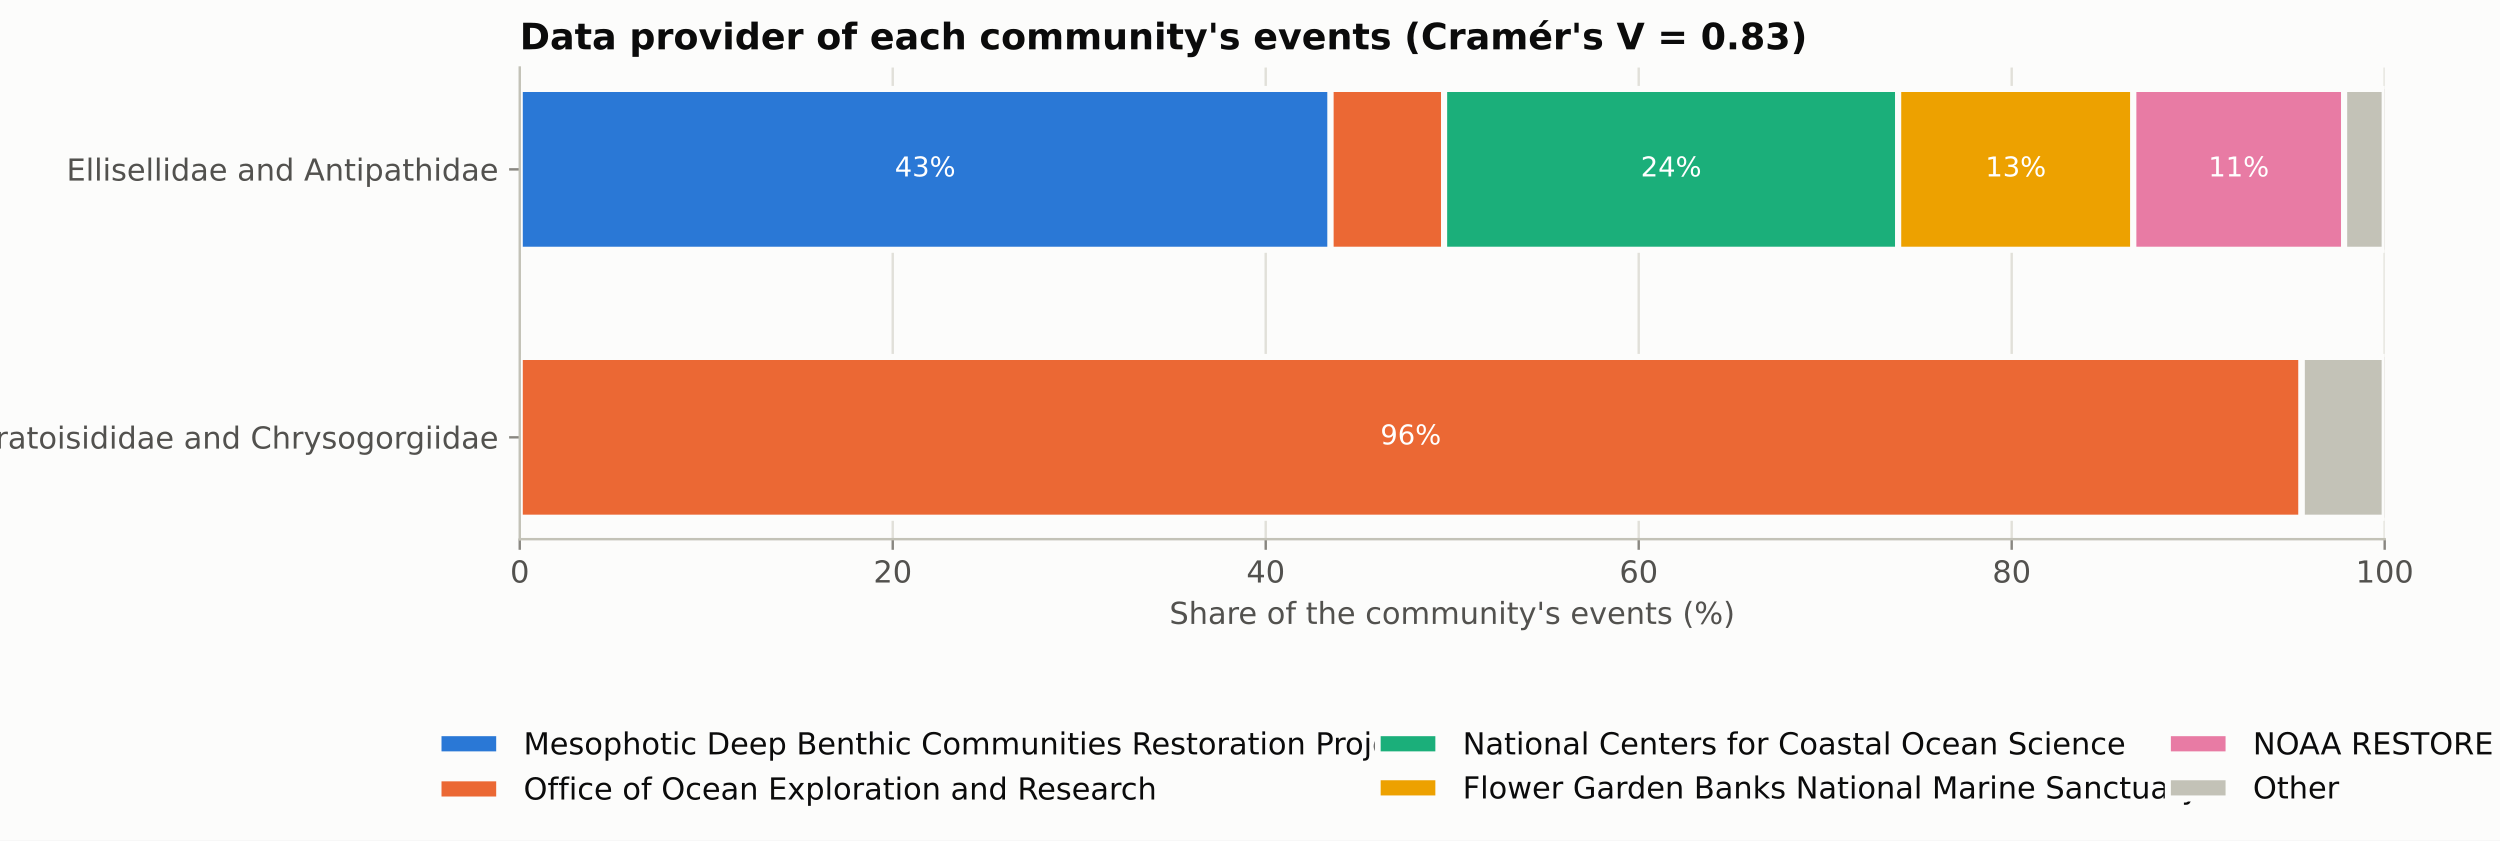
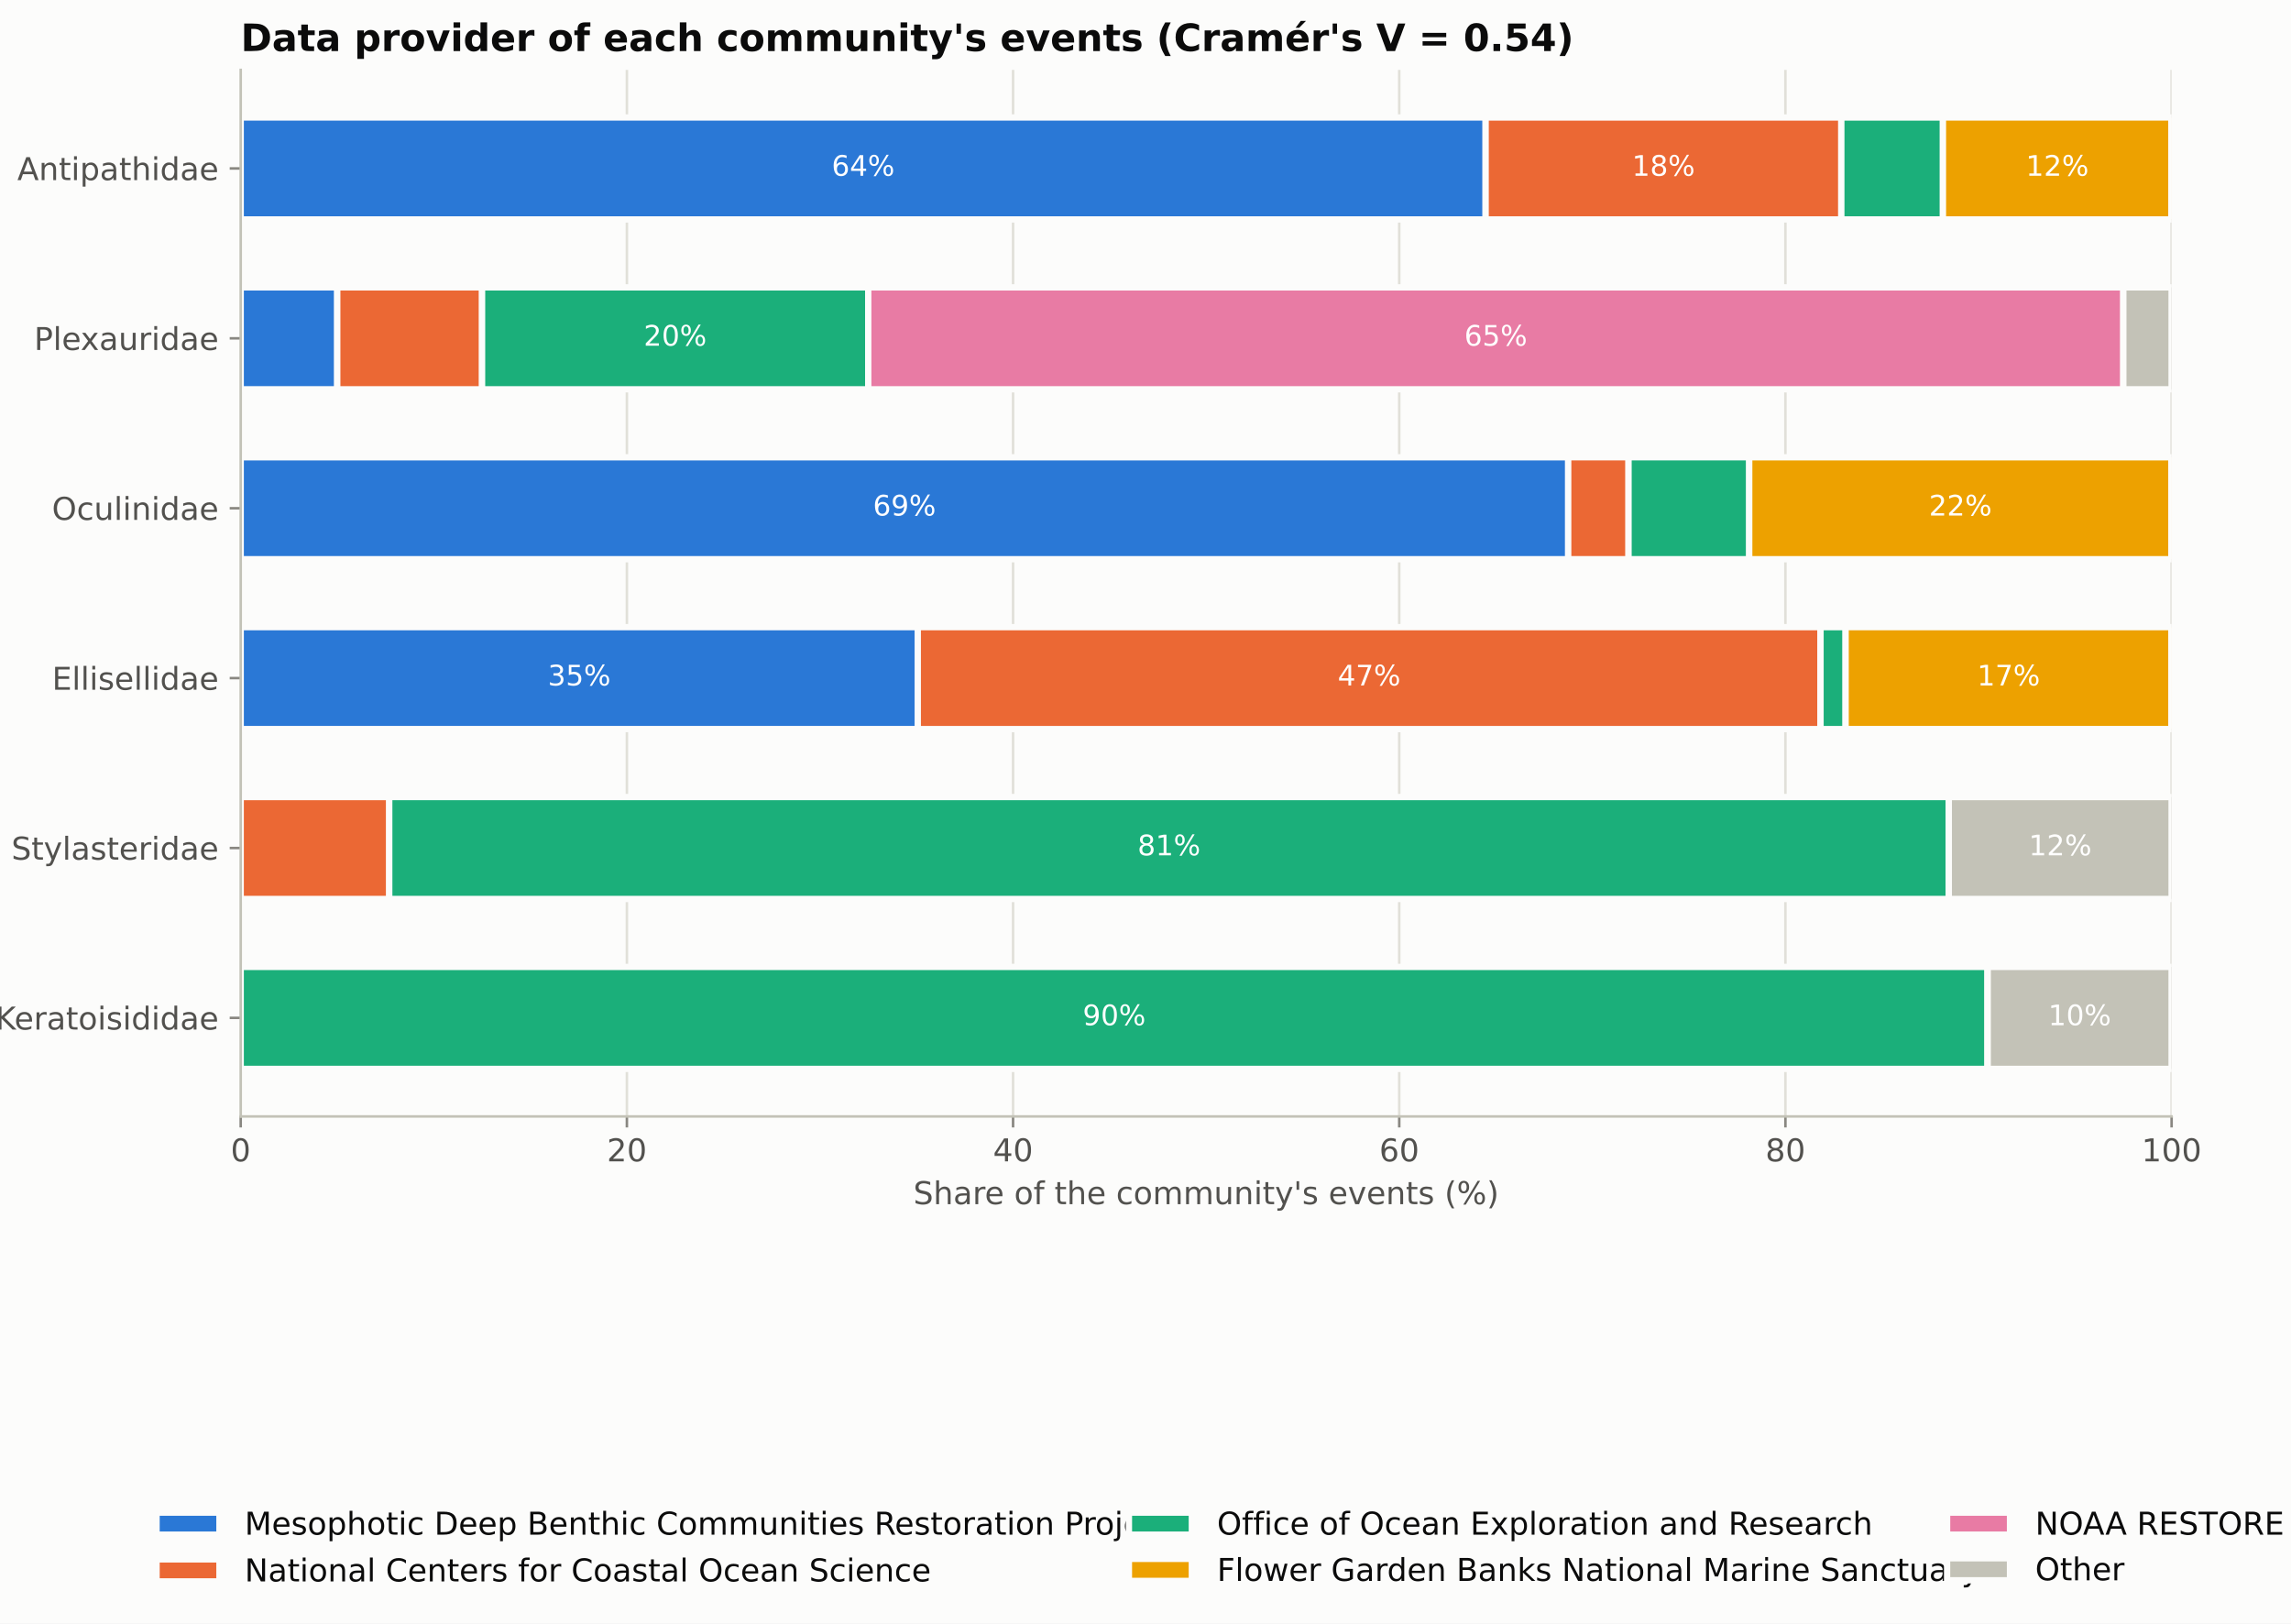
- <svg xmlns="http://www.w3.org/2000/svg" xmlns:xlink="http://www.w3.org/1999/xlink" width="822.82pt" height="276.659pt" viewBox="0 0 822.82 276.659" version="1.1">
+ <svg xmlns="http://www.w3.org/2000/svg" xmlns:xlink="http://www.w3.org/1999/xlink" width="728.271pt" height="516.054pt" viewBox="0 0 728.271 516.054" version="1.1">
  <defs>
    <style type="text/css">*{stroke-linejoin: round; stroke-linecap: butt}</style>
  </defs>
  <g id="figure_1">
    <g id="patch_1">
-       <path d="M 0 276.659  L 822.82 276.659  L 822.82 -0  L 0 -0  z " style="fill: #fcfcfb" />
+       <path d="M 0 516.054 L 728.271 516.054 L 728.271 0 L 0 0 z " style="fill: #fcfcfb" />
    </g>
    <g id="axes_1">
      <g id="patch_2">
-         <path d="M 171.066 177.456  L 784.866 177.456  L 784.866 22.224  L 171.066 22.224  z " style="fill: #fcfcfb" />
+         <path d="M 76.517 354.864 L 690.317 354.864 L 690.317 22.224 L 76.517 22.224 z " style="fill: #fcfcfb" />
      </g>
      <g id="matplotlib.axis_1">
        <g id="xtick_1">
          <g id="line2d_1">
-             <path d="M 171.066 177.456  L 171.066 22.224  " clip-path="url(#pec70f4a69a)" style="fill: none; stroke: #e1e0d9; stroke-width: 0.8; stroke-linecap: square" />
+             <path d="M 76.517 354.864 L 76.517 22.224 " clip-path="url(#p24d446d804)" style="fill: none; stroke: #e1e0d9; stroke-width: 0.8; stroke-linecap: square" />
          </g>
          <g id="line2d_2">
            <defs>
-               <path id="me0fd25ed1f" d="M 0 0  L 0 3.5  " style="stroke: #898781; stroke-width: 0.8" />
+               <path id="m4630b7385e" d="M 0 0 L 0 3.5 " style="stroke: #898781; stroke-width: 0.8" />
            </defs>
            <g>
-               <use xlink:href="#me0fd25ed1f" x="171.066" y="177.456" style="fill: #898781; stroke: #898781; stroke-width: 0.8" />
+               <use xlink:href="#m4630b7385e" x="76.517" y="354.864" style="fill: #898781; stroke: #898781; stroke-width: 0.8" />
            </g>
          </g>
          <g id="text_1">
-             <text style="font-size: 10px; font-family: 'Segoe UI', 'DejaVu Sans', 'Bitstream Vera Sans', 'Computer Modern Sans Serif', 'Lucida Grande', 'Verdana', 'Geneva', 'Lucid', 'Arial', 'Helvetica', 'Avant Garde', sans-serif; text-anchor: middle; fill: #52514e" x="171.066" y="191.737" transform="rotate(-0 171.0656 191.7366)">0</text>
+             <text style="font-size: 10px; font-family: 'Segoe UI', 'DejaVu Sans', 'Bitstream Vera Sans', 'Computer Modern Sans Serif', 'Lucida Grande', 'Verdana', 'Geneva', 'Lucid', 'Arial', 'Helvetica', 'Avant Garde', sans-serif; text-anchor: middle; fill: #52514e" x="76.517" y="369.145" transform="rotate(-0 76.51719 369.1446)">0</text>
          </g>
        </g>
        <g id="xtick_2">
          <g id="line2d_3">
-             <path d="M 293.826 177.456  L 293.826 22.224  " clip-path="url(#pec70f4a69a)" style="fill: none; stroke: #e1e0d9; stroke-width: 0.8; stroke-linecap: square" />
+             <path d="M 199.277 354.864 L 199.277 22.224 " clip-path="url(#p24d446d804)" style="fill: none; stroke: #e1e0d9; stroke-width: 0.8; stroke-linecap: square" />
          </g>
          <g id="line2d_4">
            <g>
-               <use xlink:href="#me0fd25ed1f" x="293.826" y="177.456" style="fill: #898781; stroke: #898781; stroke-width: 0.8" />
+               <use xlink:href="#m4630b7385e" x="199.277" y="354.864" style="fill: #898781; stroke: #898781; stroke-width: 0.8" />
            </g>
          </g>
          <g id="text_2">
-             <text style="font-size: 10px; font-family: 'Segoe UI', 'DejaVu Sans', 'Bitstream Vera Sans', 'Computer Modern Sans Serif', 'Lucida Grande', 'Verdana', 'Geneva', 'Lucid', 'Arial', 'Helvetica', 'Avant Garde', sans-serif; text-anchor: middle; fill: #52514e" x="293.826" y="191.737" transform="rotate(-0 293.8256 191.7366)">20</text>
+             <text style="font-size: 10px; font-family: 'Segoe UI', 'DejaVu Sans', 'Bitstream Vera Sans', 'Computer Modern Sans Serif', 'Lucida Grande', 'Verdana', 'Geneva', 'Lucid', 'Arial', 'Helvetica', 'Avant Garde', sans-serif; text-anchor: middle; fill: #52514e" x="199.277" y="369.145" transform="rotate(-0 199.2772 369.1446)">20</text>
          </g>
        </g>
        <g id="xtick_3">
          <g id="line2d_5">
-             <path d="M 416.586 177.456  L 416.586 22.224  " clip-path="url(#pec70f4a69a)" style="fill: none; stroke: #e1e0d9; stroke-width: 0.8; stroke-linecap: square" />
+             <path d="M 322.037 354.864 L 322.037 22.224 " clip-path="url(#p24d446d804)" style="fill: none; stroke: #e1e0d9; stroke-width: 0.8; stroke-linecap: square" />
          </g>
          <g id="line2d_6">
            <g>
-               <use xlink:href="#me0fd25ed1f" x="416.586" y="177.456" style="fill: #898781; stroke: #898781; stroke-width: 0.8" />
+               <use xlink:href="#m4630b7385e" x="322.037" y="354.864" style="fill: #898781; stroke: #898781; stroke-width: 0.8" />
            </g>
          </g>
          <g id="text_3">
-             <text style="font-size: 10px; font-family: 'Segoe UI', 'DejaVu Sans', 'Bitstream Vera Sans', 'Computer Modern Sans Serif', 'Lucida Grande', 'Verdana', 'Geneva', 'Lucid', 'Arial', 'Helvetica', 'Avant Garde', sans-serif; text-anchor: middle; fill: #52514e" x="416.586" y="191.737" transform="rotate(-0 416.5856 191.7366)">40</text>
+             <text style="font-size: 10px; font-family: 'Segoe UI', 'DejaVu Sans', 'Bitstream Vera Sans', 'Computer Modern Sans Serif', 'Lucida Grande', 'Verdana', 'Geneva', 'Lucid', 'Arial', 'Helvetica', 'Avant Garde', sans-serif; text-anchor: middle; fill: #52514e" x="322.037" y="369.145" transform="rotate(-0 322.0372 369.1446)">40</text>
          </g>
        </g>
        <g id="xtick_4">
          <g id="line2d_7">
-             <path d="M 539.346 177.456  L 539.346 22.224  " clip-path="url(#pec70f4a69a)" style="fill: none; stroke: #e1e0d9; stroke-width: 0.8; stroke-linecap: square" />
+             <path d="M 444.797 354.864 L 444.797 22.224 " clip-path="url(#p24d446d804)" style="fill: none; stroke: #e1e0d9; stroke-width: 0.8; stroke-linecap: square" />
          </g>
          <g id="line2d_8">
            <g>
-               <use xlink:href="#me0fd25ed1f" x="539.346" y="177.456" style="fill: #898781; stroke: #898781; stroke-width: 0.8" />
+               <use xlink:href="#m4630b7385e" x="444.797" y="354.864" style="fill: #898781; stroke: #898781; stroke-width: 0.8" />
            </g>
          </g>
          <g id="text_4">
-             <text style="font-size: 10px; font-family: 'Segoe UI', 'DejaVu Sans', 'Bitstream Vera Sans', 'Computer Modern Sans Serif', 'Lucida Grande', 'Verdana', 'Geneva', 'Lucid', 'Arial', 'Helvetica', 'Avant Garde', sans-serif; text-anchor: middle; fill: #52514e" x="539.346" y="191.737" transform="rotate(-0 539.3456 191.7366)">60</text>
+             <text style="font-size: 10px; font-family: 'Segoe UI', 'DejaVu Sans', 'Bitstream Vera Sans', 'Computer Modern Sans Serif', 'Lucida Grande', 'Verdana', 'Geneva', 'Lucid', 'Arial', 'Helvetica', 'Avant Garde', sans-serif; text-anchor: middle; fill: #52514e" x="444.797" y="369.145" transform="rotate(-0 444.7972 369.1446)">60</text>
          </g>
        </g>
        <g id="xtick_5">
          <g id="line2d_9">
-             <path d="M 662.106 177.456  L 662.106 22.224  " clip-path="url(#pec70f4a69a)" style="fill: none; stroke: #e1e0d9; stroke-width: 0.8; stroke-linecap: square" />
+             <path d="M 567.557 354.864 L 567.557 22.224 " clip-path="url(#p24d446d804)" style="fill: none; stroke: #e1e0d9; stroke-width: 0.8; stroke-linecap: square" />
          </g>
          <g id="line2d_10">
            <g>
-               <use xlink:href="#me0fd25ed1f" x="662.106" y="177.456" style="fill: #898781; stroke: #898781; stroke-width: 0.8" />
+               <use xlink:href="#m4630b7385e" x="567.557" y="354.864" style="fill: #898781; stroke: #898781; stroke-width: 0.8" />
            </g>
          </g>
          <g id="text_5">
-             <text style="font-size: 10px; font-family: 'Segoe UI', 'DejaVu Sans', 'Bitstream Vera Sans', 'Computer Modern Sans Serif', 'Lucida Grande', 'Verdana', 'Geneva', 'Lucid', 'Arial', 'Helvetica', 'Avant Garde', sans-serif; text-anchor: middle; fill: #52514e" x="662.106" y="191.737" transform="rotate(-0 662.1056 191.7366)">80</text>
+             <text style="font-size: 10px; font-family: 'Segoe UI', 'DejaVu Sans', 'Bitstream Vera Sans', 'Computer Modern Sans Serif', 'Lucida Grande', 'Verdana', 'Geneva', 'Lucid', 'Arial', 'Helvetica', 'Avant Garde', sans-serif; text-anchor: middle; fill: #52514e" x="567.557" y="369.145" transform="rotate(-0 567.5572 369.1446)">80</text>
          </g>
        </g>
        <g id="xtick_6">
          <g id="line2d_11">
-             <path d="M 784.866 177.456  L 784.866 22.224  " clip-path="url(#pec70f4a69a)" style="fill: none; stroke: #e1e0d9; stroke-width: 0.8; stroke-linecap: square" />
+             <path d="M 690.317 354.864 L 690.317 22.224 " clip-path="url(#p24d446d804)" style="fill: none; stroke: #e1e0d9; stroke-width: 0.8; stroke-linecap: square" />
          </g>
          <g id="line2d_12">
            <g>
-               <use xlink:href="#me0fd25ed1f" x="784.866" y="177.456" style="fill: #898781; stroke: #898781; stroke-width: 0.8" />
+               <use xlink:href="#m4630b7385e" x="690.317" y="354.864" style="fill: #898781; stroke: #898781; stroke-width: 0.8" />
            </g>
          </g>
          <g id="text_6">
-             <text style="font-size: 10px; font-family: 'Segoe UI', 'DejaVu Sans', 'Bitstream Vera Sans', 'Computer Modern Sans Serif', 'Lucida Grande', 'Verdana', 'Geneva', 'Lucid', 'Arial', 'Helvetica', 'Avant Garde', sans-serif; text-anchor: middle; fill: #52514e" x="784.866" y="191.737" transform="rotate(-0 784.8656 191.7366)">100</text>
+             <text style="font-size: 10px; font-family: 'Segoe UI', 'DejaVu Sans', 'Bitstream Vera Sans', 'Computer Modern Sans Serif', 'Lucida Grande', 'Verdana', 'Geneva', 'Lucid', 'Arial', 'Helvetica', 'Avant Garde', sans-serif; text-anchor: middle; fill: #52514e" x="690.317" y="369.145" transform="rotate(-0 690.3172 369.1446)">100</text>
          </g>
        </g>
        <g id="text_7">
-           <text style="font-size: 10px; font-family: 'Segoe UI', 'DejaVu Sans', 'Bitstream Vera Sans', 'Computer Modern Sans Serif', 'Lucida Grande', 'Verdana', 'Geneva', 'Lucid', 'Arial', 'Helvetica', 'Avant Garde', sans-serif; text-anchor: middle; fill: #52514e" x="477.966" y="205.351" transform="rotate(-0 477.9656 205.3505)">Share of the community's events (%)</text>
+           <text style="font-size: 10px; font-family: 'Segoe UI', 'DejaVu Sans', 'Bitstream Vera Sans', 'Computer Modern Sans Serif', 'Lucida Grande', 'Verdana', 'Geneva', 'Lucid', 'Arial', 'Helvetica', 'Avant Garde', sans-serif; text-anchor: middle; fill: #52514e" x="383.417" y="382.759" transform="rotate(-0 383.4172 382.7585)">Share of the community's events (%)</text>
        </g>
      </g>
      <g id="matplotlib.axis_2">
        <g id="ytick_1">
          <g id="line2d_13">
            <defs>
-               <path id="m30a7a371e9" d="M 0 0  L -3.5 0  " style="stroke: #898781; stroke-width: 0.8" />
+               <path id="md1dd8ef637" d="M 0 0 L -3.5 0 " style="stroke: #898781; stroke-width: 0.8" />
            </defs>
            <g>
-               <use xlink:href="#m30a7a371e9" x="171.066" y="55.74" style="fill: #898781; stroke: #898781; stroke-width: 0.8" />
+               <use xlink:href="#md1dd8ef637" x="76.517" y="53.544" style="fill: #898781; stroke: #898781; stroke-width: 0.8" />
            </g>
          </g>
          <g id="text_8">
-             <text style="font-size: 10px; font-family: 'Segoe UI', 'DejaVu Sans', 'Bitstream Vera Sans', 'Computer Modern Sans Serif', 'Lucida Grande', 'Verdana', 'Geneva', 'Lucid', 'Arial', 'Helvetica', 'Avant Garde', sans-serif; text-anchor: end; fill: #52514e" x="164.066" y="59.442" transform="rotate(-0 164.0656 59.44194)">Ellisellidae and Antipathidae</text>
+             <text style="font-size: 10px; font-family: 'Segoe UI', 'DejaVu Sans', 'Bitstream Vera Sans', 'Computer Modern Sans Serif', 'Lucida Grande', 'Verdana', 'Geneva', 'Lucid', 'Arial', 'Helvetica', 'Avant Garde', sans-serif; text-anchor: end; fill: #52514e" x="69.517" y="57.246" transform="rotate(-0 69.51719 57.24594)">Antipathidae</text>
          </g>
        </g>
        <g id="ytick_2">
          <g id="line2d_14">
            <g>
-               <use xlink:href="#m30a7a371e9" x="171.066" y="143.94" style="fill: #898781; stroke: #898781; stroke-width: 0.8" />
+               <use xlink:href="#md1dd8ef637" x="76.517" y="107.544" style="fill: #898781; stroke: #898781; stroke-width: 0.8" />
            </g>
          </g>
          <g id="text_9">
-             <text style="font-size: 10px; font-family: 'Segoe UI', 'DejaVu Sans', 'Bitstream Vera Sans', 'Computer Modern Sans Serif', 'Lucida Grande', 'Verdana', 'Geneva', 'Lucid', 'Arial', 'Helvetica', 'Avant Garde', sans-serif; text-anchor: end; fill: #52514e" x="164.066" y="147.642" transform="rotate(-0 164.0656 147.6419)">Keratoisididae and Chrysogorgiidae</text>
+             <text style="font-size: 10px; font-family: 'Segoe UI', 'DejaVu Sans', 'Bitstream Vera Sans', 'Computer Modern Sans Serif', 'Lucida Grande', 'Verdana', 'Geneva', 'Lucid', 'Arial', 'Helvetica', 'Avant Garde', sans-serif; text-anchor: end; fill: #52514e" x="69.517" y="111.246" transform="rotate(-0 69.51719 111.2459)">Plexauridae</text>
+           </g>
+         </g>
+         <g id="ytick_3">
+           <g id="line2d_15">
+             <g>
+               <use xlink:href="#md1dd8ef637" x="76.517" y="161.544" style="fill: #898781; stroke: #898781; stroke-width: 0.8" />
+             </g>
+           </g>
+           <g id="text_10">
+             <text style="font-size: 10px; font-family: 'Segoe UI', 'DejaVu Sans', 'Bitstream Vera Sans', 'Computer Modern Sans Serif', 'Lucida Grande', 'Verdana', 'Geneva', 'Lucid', 'Arial', 'Helvetica', 'Avant Garde', sans-serif; text-anchor: end; fill: #52514e" x="69.517" y="165.246" transform="rotate(-0 69.51719 165.2459)">Oculinidae</text>
+           </g>
+         </g>
+         <g id="ytick_4">
+           <g id="line2d_16">
+             <g>
+               <use xlink:href="#md1dd8ef637" x="76.517" y="215.544" style="fill: #898781; stroke: #898781; stroke-width: 0.8" />
+             </g>
+           </g>
+           <g id="text_11">
+             <text style="font-size: 10px; font-family: 'Segoe UI', 'DejaVu Sans', 'Bitstream Vera Sans', 'Computer Modern Sans Serif', 'Lucida Grande', 'Verdana', 'Geneva', 'Lucid', 'Arial', 'Helvetica', 'Avant Garde', sans-serif; text-anchor: end; fill: #52514e" x="69.517" y="219.246" transform="rotate(-0 69.51719 219.2459)">Ellisellidae</text>
+           </g>
+         </g>
+         <g id="ytick_5">
+           <g id="line2d_17">
+             <g>
+               <use xlink:href="#md1dd8ef637" x="76.517" y="269.544" style="fill: #898781; stroke: #898781; stroke-width: 0.8" />
+             </g>
+           </g>
+           <g id="text_12">
+             <text style="font-size: 10px; font-family: 'Segoe UI', 'DejaVu Sans', 'Bitstream Vera Sans', 'Computer Modern Sans Serif', 'Lucida Grande', 'Verdana', 'Geneva', 'Lucid', 'Arial', 'Helvetica', 'Avant Garde', sans-serif; text-anchor: end; fill: #52514e" x="69.517" y="273.246" transform="rotate(-0 69.51719 273.2459)">Stylasteridae</text>
+           </g>
+         </g>
+         <g id="ytick_6">
+           <g id="line2d_18">
+             <g>
+               <use xlink:href="#md1dd8ef637" x="76.517" y="323.544" style="fill: #898781; stroke: #898781; stroke-width: 0.8" />
+             </g>
+           </g>
+           <g id="text_13">
+             <text style="font-size: 10px; font-family: 'Segoe UI', 'DejaVu Sans', 'Bitstream Vera Sans', 'Computer Modern Sans Serif', 'Lucida Grande', 'Verdana', 'Geneva', 'Lucid', 'Arial', 'Helvetica', 'Avant Garde', sans-serif; text-anchor: end; fill: #52514e" x="69.517" y="327.246" transform="rotate(-0 69.51719 327.2459)">Keratoisididae</text>
          </g>
        </g>
      </g>
      <g id="patch_3">
-         <path d="M 171.066 29.28  L 437.935 29.28  L 437.935 82.2  L 171.066 82.2  z " clip-path="url(#pec70f4a69a)" style="fill: #2a78d6; stroke: #fcfcfb; stroke-width: 2; stroke-linejoin: miter" />
+         <path d="M 76.517 37.344 L 472.257 37.344 L 472.257 69.744 L 76.517 69.744 z " clip-path="url(#p24d446d804)" style="fill: #2a78d6; stroke: #fcfcfb; stroke-width: 2; stroke-linejoin: miter" />
      </g>
      <g id="patch_4">
-         <path d="M 171.066 117.48  L 171.066 117.48  L 171.066 170.4  L 171.066 170.4  z " clip-path="url(#pec70f4a69a)" style="fill: #2a78d6; stroke: #fcfcfb; stroke-width: 2; stroke-linejoin: miter" />
+         <path d="M 76.517 91.344 L 107.207 91.344 L 107.207 123.744 L 76.517 123.744 z " clip-path="url(#p24d446d804)" style="fill: #2a78d6; stroke: #fcfcfb; stroke-width: 2; stroke-linejoin: miter" />
      </g>
      <g id="patch_5">
-         <path d="M 437.935 29.28  L 475.297 29.28  L 475.297 82.2  L 437.935 82.2  z " clip-path="url(#pec70f4a69a)" style="fill: #eb6834; stroke: #fcfcfb; stroke-width: 2; stroke-linejoin: miter" />
+         <path d="M 76.517 145.344 L 498.505 145.344 L 498.505 177.744 L 76.517 177.744 z " clip-path="url(#p24d446d804)" style="fill: #2a78d6; stroke: #fcfcfb; stroke-width: 2; stroke-linejoin: miter" />
      </g>
      <g id="patch_6">
-         <path d="M 171.066 117.48  L 757.586 117.48  L 757.586 170.4  L 171.066 170.4  z " clip-path="url(#pec70f4a69a)" style="fill: #eb6834; stroke: #fcfcfb; stroke-width: 2; stroke-linejoin: miter" />
+         <path d="M 76.517 199.344 L 291.746 199.344 L 291.746 231.744 L 76.517 231.744 z " clip-path="url(#p24d446d804)" style="fill: #2a78d6; stroke: #fcfcfb; stroke-width: 2; stroke-linejoin: miter" />
      </g>
      <g id="patch_7">
-         <path d="M 475.297 29.28  L 624.744 29.28  L 624.744 82.2  L 475.297 82.2  z " clip-path="url(#pec70f4a69a)" style="fill: #1baf7a; stroke: #fcfcfb; stroke-width: 2; stroke-linejoin: miter" />
+         <path d="M 76.517 253.344 L 76.517 253.344 L 76.517 285.744 L 76.517 285.744 z " clip-path="url(#p24d446d804)" style="fill: #2a78d6; stroke: #fcfcfb; stroke-width: 2; stroke-linejoin: miter" />
      </g>
      <g id="patch_8">
-         <path d="M 757.586 117.48  L 757.586 117.48  L 757.586 170.4  L 757.586 170.4  z " clip-path="url(#pec70f4a69a)" style="fill: #1baf7a; stroke: #fcfcfb; stroke-width: 2; stroke-linejoin: miter" />
+         <path d="M 76.517 307.344 L 76.517 307.344 L 76.517 339.744 L 76.517 339.744 z " clip-path="url(#p24d446d804)" style="fill: #2a78d6; stroke: #fcfcfb; stroke-width: 2; stroke-linejoin: miter" />
      </g>
      <g id="patch_9">
-         <path d="M 624.744 29.28  L 702.136 29.28  L 702.136 82.2  L 624.744 82.2  z " clip-path="url(#pec70f4a69a)" style="fill: #eda100; stroke: #fcfcfb; stroke-width: 2; stroke-linejoin: miter" />
+         <path d="M 472.257 37.344 L 585.325 37.344 L 585.325 69.744 L 472.257 69.744 z " clip-path="url(#p24d446d804)" style="fill: #eb6834; stroke: #fcfcfb; stroke-width: 2; stroke-linejoin: miter" />
      </g>
      <g id="patch_10">
-         <path d="M 757.586 117.48  L 757.586 117.48  L 757.586 170.4  L 757.586 170.4  z " clip-path="url(#pec70f4a69a)" style="fill: #eda100; stroke: #fcfcfb; stroke-width: 2; stroke-linejoin: miter" />
+         <path d="M 107.207 91.344 L 153.242 91.344 L 153.242 123.744 L 107.207 123.744 z " clip-path="url(#p24d446d804)" style="fill: #eb6834; stroke: #fcfcfb; stroke-width: 2; stroke-linejoin: miter" />
      </g>
      <g id="patch_11">
-         <path d="M 702.136 29.28  L 771.522 29.28  L 771.522 82.2  L 702.136 82.2  z " clip-path="url(#pec70f4a69a)" style="fill: #e87ba4; stroke: #fcfcfb; stroke-width: 2; stroke-linejoin: miter" />
+         <path d="M 498.505 145.344 L 517.686 145.344 L 517.686 177.744 L 498.505 177.744 z " clip-path="url(#p24d446d804)" style="fill: #eb6834; stroke: #fcfcfb; stroke-width: 2; stroke-linejoin: miter" />
      </g>
      <g id="patch_12">
-         <path d="M 757.586 117.48  L 757.586 117.48  L 757.586 170.4  L 757.586 170.4  z " clip-path="url(#pec70f4a69a)" style="fill: #e87ba4; stroke: #fcfcfb; stroke-width: 2; stroke-linejoin: miter" />
+         <path d="M 291.746 199.344 L 578.717 199.344 L 578.717 231.744 L 291.746 231.744 z " clip-path="url(#p24d446d804)" style="fill: #eb6834; stroke: #fcfcfb; stroke-width: 2; stroke-linejoin: miter" />
      </g>
      <g id="patch_13">
-         <path d="M 771.522 29.28  L 784.866 29.28  L 784.866 82.2  L 771.522 82.2  z " clip-path="url(#pec70f4a69a)" style="fill: #c3c2b7; stroke: #fcfcfb; stroke-width: 2; stroke-linejoin: miter" />
+         <path d="M 76.517 253.344 L 123.733 253.344 L 123.733 285.744 L 76.517 285.744 z " clip-path="url(#p24d446d804)" style="fill: #eb6834; stroke: #fcfcfb; stroke-width: 2; stroke-linejoin: miter" />
      </g>
      <g id="patch_14">
-         <path d="M 757.586 117.48  L 784.866 117.48  L 784.866 170.4  L 757.586 170.4  z " clip-path="url(#pec70f4a69a)" style="fill: #c3c2b7; stroke: #fcfcfb; stroke-width: 2; stroke-linejoin: miter" />
+         <path d="M 76.517 307.344 L 76.517 307.344 L 76.517 339.744 L 76.517 339.744 z " clip-path="url(#p24d446d804)" style="fill: #eb6834; stroke: #fcfcfb; stroke-width: 2; stroke-linejoin: miter" />
      </g>
      <g id="patch_15">
-         <path d="M 171.066 177.456  L 171.066 22.224  " style="fill: none; stroke: #c3c2b7; stroke-width: 0.8; stroke-linejoin: miter; stroke-linecap: square" />
+         <path d="M 585.325 37.344 L 617.63 37.344 L 617.63 69.744 L 585.325 69.744 z " clip-path="url(#p24d446d804)" style="fill: #1baf7a; stroke: #fcfcfb; stroke-width: 2; stroke-linejoin: miter" />
      </g>
      <g id="patch_16">
-         <path d="M 171.066 177.456  L 784.866 177.456  " style="fill: none; stroke: #c3c2b7; stroke-width: 0.8; stroke-linejoin: miter; stroke-linecap: square" />
-       </g>
-       <g id="text_10">
-         <text style="font-size: 9px; font-family: 'Segoe UI', 'DejaVu Sans', 'Bitstream Vera Sans', 'Computer Modern Sans Serif', 'Lucida Grande', 'Verdana', 'Geneva', 'Lucid', 'Arial', 'Helvetica', 'Avant Garde', sans-serif; text-anchor: middle; fill: #ffffff" x="304.5" y="58.069" transform="rotate(-0 304.5004 58.06948)">43%</text>
-       </g>
-       <g id="text_11">
-         <text style="font-size: 9px; font-family: 'Segoe UI', 'DejaVu Sans', 'Bitstream Vera Sans', 'Computer Modern Sans Serif', 'Lucida Grande', 'Verdana', 'Geneva', 'Lucid', 'Arial', 'Helvetica', 'Avant Garde', sans-serif; text-anchor: middle; fill: #ffffff" x="464.326" y="146.269" transform="rotate(-0 464.3256 146.2695)">96%</text>
-       </g>
-       <g id="text_12">
-         <text style="font-size: 9px; font-family: 'Segoe UI', 'DejaVu Sans', 'Bitstream Vera Sans', 'Computer Modern Sans Serif', 'Lucida Grande', 'Verdana', 'Geneva', 'Lucid', 'Arial', 'Helvetica', 'Avant Garde', sans-serif; text-anchor: middle; fill: #ffffff" x="550.02" y="58.069" transform="rotate(-0 550.0204 58.06948)">24%</text>
-       </g>
-       <g id="text_13">
-         <text style="font-size: 9px; font-family: 'Segoe UI', 'DejaVu Sans', 'Bitstream Vera Sans', 'Computer Modern Sans Serif', 'Lucida Grande', 'Verdana', 'Geneva', 'Lucid', 'Arial', 'Helvetica', 'Avant Garde', sans-serif; text-anchor: middle; fill: #ffffff" x="663.44" y="58.069" transform="rotate(-0 663.44 58.06948)">13%</text>
+         <path d="M 153.242 91.344 L 276.002 91.344 L 276.002 123.744 L 153.242 123.744 z " clip-path="url(#p24d446d804)" style="fill: #1baf7a; stroke: #fcfcfb; stroke-width: 2; stroke-linejoin: miter" />
+       </g>
+       <g id="patch_17">
+         <path d="M 517.686 145.344 L 556.048 145.344 L 556.048 177.744 L 517.686 177.744 z " clip-path="url(#p24d446d804)" style="fill: #1baf7a; stroke: #fcfcfb; stroke-width: 2; stroke-linejoin: miter" />
+       </g>
+       <g id="patch_18">
+         <path d="M 578.717 199.344 L 586.689 199.344 L 586.689 231.744 L 578.717 231.744 z " clip-path="url(#p24d446d804)" style="fill: #1baf7a; stroke: #fcfcfb; stroke-width: 2; stroke-linejoin: miter" />
+       </g>
+       <g id="patch_19">
+         <path d="M 123.733 253.344 L 619.494 253.344 L 619.494 285.744 L 123.733 285.744 z " clip-path="url(#p24d446d804)" style="fill: #1baf7a; stroke: #fcfcfb; stroke-width: 2; stroke-linejoin: miter" />
+       </g>
+       <g id="patch_20">
+         <path d="M 76.517 307.344 L 631.86 307.344 L 631.86 339.744 L 76.517 339.744 z " clip-path="url(#p24d446d804)" style="fill: #1baf7a; stroke: #fcfcfb; stroke-width: 2; stroke-linejoin: miter" />
+       </g>
+       <g id="patch_21">
+         <path d="M 617.63 37.344 L 690.317 37.344 L 690.317 69.744 L 617.63 69.744 z " clip-path="url(#p24d446d804)" style="fill: #eda100; stroke: #fcfcfb; stroke-width: 2; stroke-linejoin: miter" />
+       </g>
+       <g id="patch_22">
+         <path d="M 276.002 91.344 L 276.002 91.344 L 276.002 123.744 L 276.002 123.744 z " clip-path="url(#p24d446d804)" style="fill: #eda100; stroke: #fcfcfb; stroke-width: 2; stroke-linejoin: miter" />
+       </g>
+       <g id="patch_23">
+         <path d="M 556.048 145.344 L 690.317 145.344 L 690.317 177.744 L 556.048 177.744 z " clip-path="url(#p24d446d804)" style="fill: #eda100; stroke: #fcfcfb; stroke-width: 2; stroke-linejoin: miter" />
+       </g>
+       <g id="patch_24">
+         <path d="M 586.689 199.344 L 690.317 199.344 L 690.317 231.744 L 586.689 231.744 z " clip-path="url(#p24d446d804)" style="fill: #eda100; stroke: #fcfcfb; stroke-width: 2; stroke-linejoin: miter" />
+       </g>
+       <g id="patch_25">
+         <path d="M 619.494 253.344 L 619.494 253.344 L 619.494 285.744 L 619.494 285.744 z " clip-path="url(#p24d446d804)" style="fill: #eda100; stroke: #fcfcfb; stroke-width: 2; stroke-linejoin: miter" />
+       </g>
+       <g id="patch_26">
+         <path d="M 631.86 307.344 L 631.86 307.344 L 631.86 339.744 L 631.86 339.744 z " clip-path="url(#p24d446d804)" style="fill: #eda100; stroke: #fcfcfb; stroke-width: 2; stroke-linejoin: miter" />
+       </g>
+       <g id="patch_27">
+         <path d="M 690.317 37.344 L 690.317 37.344 L 690.317 69.744 L 690.317 69.744 z " clip-path="url(#p24d446d804)" style="fill: #e87ba4; stroke: #fcfcfb; stroke-width: 2; stroke-linejoin: miter" />
+       </g>
+       <g id="patch_28">
+         <path d="M 276.002 91.344 L 674.972 91.344 L 674.972 123.744 L 276.002 123.744 z " clip-path="url(#p24d446d804)" style="fill: #e87ba4; stroke: #fcfcfb; stroke-width: 2; stroke-linejoin: miter" />
+       </g>
+       <g id="patch_29">
+         <path d="M 690.317 145.344 L 690.317 145.344 L 690.317 177.744 L 690.317 177.744 z " clip-path="url(#p24d446d804)" style="fill: #e87ba4; stroke: #fcfcfb; stroke-width: 2; stroke-linejoin: miter" />
+       </g>
+       <g id="patch_30">
+         <path d="M 690.317 199.344 L 690.317 199.344 L 690.317 231.744 L 690.317 231.744 z " clip-path="url(#p24d446d804)" style="fill: #e87ba4; stroke: #fcfcfb; stroke-width: 2; stroke-linejoin: miter" />
+       </g>
+       <g id="patch_31">
+         <path d="M 619.494 253.344 L 619.494 253.344 L 619.494 285.744 L 619.494 285.744 z " clip-path="url(#p24d446d804)" style="fill: #e87ba4; stroke: #fcfcfb; stroke-width: 2; stroke-linejoin: miter" />
+       </g>
+       <g id="patch_32">
+         <path d="M 631.86 307.344 L 631.86 307.344 L 631.86 339.744 L 631.86 339.744 z " clip-path="url(#p24d446d804)" style="fill: #e87ba4; stroke: #fcfcfb; stroke-width: 2; stroke-linejoin: miter" />
+       </g>
+       <g id="patch_33">
+         <path d="M 690.317 37.344 L 690.317 37.344 L 690.317 69.744 L 690.317 69.744 z " clip-path="url(#p24d446d804)" style="fill: #c3c2b7; stroke: #fcfcfb; stroke-width: 2; stroke-linejoin: miter" />
+       </g>
+       <g id="patch_34">
+         <path d="M 674.972 91.344 L 690.317 91.344 L 690.317 123.744 L 674.972 123.744 z " clip-path="url(#p24d446d804)" style="fill: #c3c2b7; stroke: #fcfcfb; stroke-width: 2; stroke-linejoin: miter" />
+       </g>
+       <g id="patch_35">
+         <path d="M 690.317 145.344 L 690.317 145.344 L 690.317 177.744 L 690.317 177.744 z " clip-path="url(#p24d446d804)" style="fill: #c3c2b7; stroke: #fcfcfb; stroke-width: 2; stroke-linejoin: miter" />
+       </g>
+       <g id="patch_36">
+         <path d="M 690.317 199.344 L 690.317 199.344 L 690.317 231.744 L 690.317 231.744 z " clip-path="url(#p24d446d804)" style="fill: #c3c2b7; stroke: #fcfcfb; stroke-width: 2; stroke-linejoin: miter" />
+       </g>
+       <g id="patch_37">
+         <path d="M 619.494 253.344 L 690.317 253.344 L 690.317 285.744 L 619.494 285.744 z " clip-path="url(#p24d446d804)" style="fill: #c3c2b7; stroke: #fcfcfb; stroke-width: 2; stroke-linejoin: miter" />
+       </g>
+       <g id="patch_38">
+         <path d="M 631.86 307.344 L 690.317 307.344 L 690.317 339.744 L 631.86 339.744 z " clip-path="url(#p24d446d804)" style="fill: #c3c2b7; stroke: #fcfcfb; stroke-width: 2; stroke-linejoin: miter" />
+       </g>
+       <g id="patch_39">
+         <path d="M 76.517 354.864 L 76.517 22.224 " style="fill: none; stroke: #c3c2b7; stroke-width: 0.8; stroke-linejoin: miter; stroke-linecap: square" />
+       </g>
+       <g id="patch_40">
+         <path d="M 76.517 354.864 L 690.317 354.864 " style="fill: none; stroke: #c3c2b7; stroke-width: 0.8; stroke-linejoin: miter; stroke-linecap: square" />
      </g>
      <g id="text_14">
-         <text style="font-size: 9px; font-family: 'Segoe UI', 'DejaVu Sans', 'Bitstream Vera Sans', 'Computer Modern Sans Serif', 'Lucida Grande', 'Verdana', 'Geneva', 'Lucid', 'Arial', 'Helvetica', 'Avant Garde', sans-serif; text-anchor: middle; fill: #ffffff" x="736.829" y="58.069" transform="rotate(-0 736.8291 58.06948)">11%</text>
+         <text style="font-size: 9px; font-family: 'Segoe UI', 'DejaVu Sans', 'Bitstream Vera Sans', 'Computer Modern Sans Serif', 'Lucida Grande', 'Verdana', 'Geneva', 'Lucid', 'Arial', 'Helvetica', 'Avant Garde', sans-serif; text-anchor: middle; fill: #ffffff" x="274.387" y="55.873" transform="rotate(-0 274.3869 55.87348)">64%</text>
      </g>
      <g id="text_15">
-         <text style="font-weight: 700; font-size: 12px; font-family: 'Segoe UI', 'DejaVu Sans', 'Bitstream Vera Sans', 'Computer Modern Sans Serif', 'Lucida Grande', 'Verdana', 'Geneva', 'Lucid', 'Arial', 'Helvetica', 'Avant Garde', sans-serif; text-anchor: start; fill: #0b0b0b" x="171.066" y="16.224" transform="rotate(-0 171.0656 16.22437)">Data provider of each community's events (Cramér's V = 0.83)</text>
+         <text style="font-size: 9px; font-family: 'Segoe UI', 'DejaVu Sans', 'Bitstream Vera Sans', 'Computer Modern Sans Serif', 'Lucida Grande', 'Verdana', 'Geneva', 'Lucid', 'Arial', 'Helvetica', 'Avant Garde', sans-serif; text-anchor: middle; fill: #ffffff" x="287.511" y="163.873" transform="rotate(-0 287.5109 163.8735)">69%</text>
+       </g>
+       <g id="text_16">
+         <text style="font-size: 9px; font-family: 'Segoe UI', 'DejaVu Sans', 'Bitstream Vera Sans', 'Computer Modern Sans Serif', 'Lucida Grande', 'Verdana', 'Geneva', 'Lucid', 'Arial', 'Helvetica', 'Avant Garde', sans-serif; text-anchor: middle; fill: #ffffff" x="184.131" y="217.873" transform="rotate(-0 184.1315 217.8735)">35%</text>
+       </g>
+       <g id="text_17">
+         <text style="font-size: 9px; font-family: 'Segoe UI', 'DejaVu Sans', 'Bitstream Vera Sans', 'Computer Modern Sans Serif', 'Lucida Grande', 'Verdana', 'Geneva', 'Lucid', 'Arial', 'Helvetica', 'Avant Garde', sans-serif; text-anchor: middle; fill: #ffffff" x="528.791" y="55.873" transform="rotate(-0 528.7909 55.87348)">18%</text>
+       </g>
+       <g id="text_18">
+         <text style="font-size: 9px; font-family: 'Segoe UI', 'DejaVu Sans', 'Bitstream Vera Sans', 'Computer Modern Sans Serif', 'Lucida Grande', 'Verdana', 'Geneva', 'Lucid', 'Arial', 'Helvetica', 'Avant Garde', sans-serif; text-anchor: middle; fill: #ffffff" x="435.231" y="217.873" transform="rotate(-0 435.2315 217.8735)">47%</text>
+       </g>
+       <g id="text_19">
+         <text style="font-size: 9px; font-family: 'Segoe UI', 'DejaVu Sans', 'Bitstream Vera Sans', 'Computer Modern Sans Serif', 'Lucida Grande', 'Verdana', 'Geneva', 'Lucid', 'Arial', 'Helvetica', 'Avant Garde', sans-serif; text-anchor: middle; fill: #ffffff" x="214.622" y="109.873" transform="rotate(-0 214.6222 109.8735)">20%</text>
+       </g>
+       <g id="text_20">
+         <text style="font-size: 9px; font-family: 'Segoe UI', 'DejaVu Sans', 'Bitstream Vera Sans', 'Computer Modern Sans Serif', 'Lucida Grande', 'Verdana', 'Geneva', 'Lucid', 'Arial', 'Helvetica', 'Avant Garde', sans-serif; text-anchor: middle; fill: #ffffff" x="371.613" y="271.873" transform="rotate(-0 371.6133 271.8735)">81%</text>
+       </g>
+       <g id="text_21">
+         <text style="font-size: 9px; font-family: 'Segoe UI', 'DejaVu Sans', 'Bitstream Vera Sans', 'Computer Modern Sans Serif', 'Lucida Grande', 'Verdana', 'Geneva', 'Lucid', 'Arial', 'Helvetica', 'Avant Garde', sans-serif; text-anchor: middle; fill: #ffffff" x="354.189" y="325.873" transform="rotate(-0 354.1886 325.8735)">90%</text>
+       </g>
+       <g id="text_22">
+         <text style="font-size: 9px; font-family: 'Segoe UI', 'DejaVu Sans', 'Bitstream Vera Sans', 'Computer Modern Sans Serif', 'Lucida Grande', 'Verdana', 'Geneva', 'Lucid', 'Arial', 'Helvetica', 'Avant Garde', sans-serif; text-anchor: middle; fill: #ffffff" x="653.974" y="55.873" transform="rotate(-0 653.9738 55.87348)">12%</text>
+       </g>
+       <g id="text_23">
+         <text style="font-size: 9px; font-family: 'Segoe UI', 'DejaVu Sans', 'Bitstream Vera Sans', 'Computer Modern Sans Serif', 'Lucida Grande', 'Verdana', 'Geneva', 'Lucid', 'Arial', 'Helvetica', 'Avant Garde', sans-serif; text-anchor: middle; fill: #ffffff" x="623.183" y="163.873" transform="rotate(-0 623.1828 163.8735)">22%</text>
+       </g>
+       <g id="text_24">
+         <text style="font-size: 9px; font-family: 'Segoe UI', 'DejaVu Sans', 'Bitstream Vera Sans', 'Computer Modern Sans Serif', 'Lucida Grande', 'Verdana', 'Geneva', 'Lucid', 'Arial', 'Helvetica', 'Avant Garde', sans-serif; text-anchor: middle; fill: #ffffff" x="638.503" y="217.873" transform="rotate(-0 638.5029 217.8735)">17%</text>
+       </g>
+       <g id="text_25">
+         <text style="font-size: 9px; font-family: 'Segoe UI', 'DejaVu Sans', 'Bitstream Vera Sans', 'Computer Modern Sans Serif', 'Lucida Grande', 'Verdana', 'Geneva', 'Lucid', 'Arial', 'Helvetica', 'Avant Garde', sans-serif; text-anchor: middle; fill: #ffffff" x="475.487" y="109.873" transform="rotate(-0 475.4872 109.8735)">65%</text>
+       </g>
+       <g id="text_26">
+         <text style="font-size: 9px; font-family: 'Segoe UI', 'DejaVu Sans', 'Bitstream Vera Sans', 'Computer Modern Sans Serif', 'Lucida Grande', 'Verdana', 'Geneva', 'Lucid', 'Arial', 'Helvetica', 'Avant Garde', sans-serif; text-anchor: middle; fill: #ffffff" x="654.906" y="271.873" transform="rotate(-0 654.9056 271.8735)">12%</text>
+       </g>
+       <g id="text_27">
+         <text style="font-size: 9px; font-family: 'Segoe UI', 'DejaVu Sans', 'Bitstream Vera Sans', 'Computer Modern Sans Serif', 'Lucida Grande', 'Verdana', 'Geneva', 'Lucid', 'Arial', 'Helvetica', 'Avant Garde', sans-serif; text-anchor: middle; fill: #ffffff" x="661.089" y="325.873" transform="rotate(-0 661.0886 325.8735)">10%</text>
+       </g>
+       <g id="text_28">
+         <text style="font-weight: 700; font-size: 12px; font-family: 'Segoe UI', 'DejaVu Sans', 'Bitstream Vera Sans', 'Computer Modern Sans Serif', 'Lucida Grande', 'Verdana', 'Geneva', 'Lucid', 'Arial', 'Helvetica', 'Avant Garde', sans-serif; text-anchor: start; fill: #0b0b0b" x="76.517" y="16.224" transform="rotate(-0 76.51719 16.22437)">Data provider of each community's events (Cramér's V = 0.54)</text>
      </g>
      <g id="legend_1">
-         <g id="patch_17">
-           <path d="M 144.312 248.297  L 164.312 248.297  L 164.312 241.297  L 144.312 241.297  z " style="fill: #2a78d6; stroke: #fcfcfb; stroke-width: 2; stroke-linejoin: miter" />
-         </g>
-         <g id="text_16">
-           <text style="font-size: 10px; font-family: 'Segoe UI', 'DejaVu Sans', 'Bitstream Vera Sans', 'Computer Modern Sans Serif', 'Lucida Grande', 'Verdana', 'Geneva', 'Lucid', 'Arial', 'Helvetica', 'Avant Garde', sans-serif; text-anchor: start; fill: #0b0b0b" x="172.312" y="248.297" transform="rotate(-0 172.3117 248.297)">Mesophotic Deep Benthic Communities Restoration Project</text>
-         </g>
-         <g id="patch_18">
-           <path d="M 144.312 263.159  L 164.312 263.159  L 164.312 256.159  L 144.312 256.159  z " style="fill: #eb6834; stroke: #fcfcfb; stroke-width: 2; stroke-linejoin: miter" />
-         </g>
-         <g id="text_17">
-           <text style="font-size: 10px; font-family: 'Segoe UI', 'DejaVu Sans', 'Bitstream Vera Sans', 'Computer Modern Sans Serif', 'Lucida Grande', 'Verdana', 'Geneva', 'Lucid', 'Arial', 'Helvetica', 'Avant Garde', sans-serif; text-anchor: start; fill: #0b0b0b" x="172.312" y="263.159" transform="rotate(-0 172.3117 263.1594)">Office of Ocean Exploration and Research</text>
-         </g>
-         <g id="patch_19">
-           <path d="M 453.415 248.297  L 473.415 248.297  L 473.415 241.297  L 453.415 241.297  z " style="fill: #1baf7a; stroke: #fcfcfb; stroke-width: 2; stroke-linejoin: miter" />
-         </g>
-         <g id="text_18">
-           <text style="font-size: 10px; font-family: 'Segoe UI', 'DejaVu Sans', 'Bitstream Vera Sans', 'Computer Modern Sans Serif', 'Lucida Grande', 'Verdana', 'Geneva', 'Lucid', 'Arial', 'Helvetica', 'Avant Garde', sans-serif; text-anchor: start; fill: #0b0b0b" x="481.415" y="248.297" transform="rotate(-0 481.4148 248.297)">National Centers for Coastal Ocean Science</text>
-         </g>
-         <g id="patch_20">
-           <path d="M 453.415 262.805  L 473.415 262.805  L 473.415 255.805  L 453.415 255.805  z " style="fill: #eda100; stroke: #fcfcfb; stroke-width: 2; stroke-linejoin: miter" />
-         </g>
-         <g id="text_19">
-           <text style="font-size: 10px; font-family: 'Segoe UI', 'DejaVu Sans', 'Bitstream Vera Sans', 'Computer Modern Sans Serif', 'Lucida Grande', 'Verdana', 'Geneva', 'Lucid', 'Arial', 'Helvetica', 'Avant Garde', sans-serif; text-anchor: start; fill: #0b0b0b" x="481.415" y="262.805" transform="rotate(-0 481.4148 262.8046)">Flower Garden Banks National Marine Sanctuary</text>
-         </g>
-         <g id="patch_21">
-           <path d="M 713.496 248.297  L 733.496 248.297  L 733.496 241.297  L 713.496 241.297  z " style="fill: #e87ba4; stroke: #fcfcfb; stroke-width: 2; stroke-linejoin: miter" />
-         </g>
-         <g id="text_20">
-           <text style="font-size: 10px; font-family: 'Segoe UI', 'DejaVu Sans', 'Bitstream Vera Sans', 'Computer Modern Sans Serif', 'Lucida Grande', 'Verdana', 'Geneva', 'Lucid', 'Arial', 'Helvetica', 'Avant Garde', sans-serif; text-anchor: start; fill: #0b0b0b" x="741.496" y="248.297" transform="rotate(-0 741.4961 248.297)">NOAA RESTORE</text>
-         </g>
-         <g id="patch_22">
-           <path d="M 713.496 262.805  L 733.496 262.805  L 733.496 255.805  L 713.496 255.805  z " style="fill: #c3c2b7; stroke: #fcfcfb; stroke-width: 2; stroke-linejoin: miter" />
-         </g>
-         <g id="text_21">
-           <text style="font-size: 10px; font-family: 'Segoe UI', 'DejaVu Sans', 'Bitstream Vera Sans', 'Computer Modern Sans Serif', 'Lucida Grande', 'Verdana', 'Geneva', 'Lucid', 'Arial', 'Helvetica', 'Avant Garde', sans-serif; text-anchor: start; fill: #0b0b0b" x="741.496" y="262.805" transform="rotate(-0 741.4961 262.8046)">Other</text>
+         <g id="patch_41">
+           <path d="M 49.763 487.798 L 69.763 487.798 L 69.763 480.798 L 49.763 480.798 z " style="fill: #2a78d6; stroke: #fcfcfb; stroke-width: 2; stroke-linejoin: miter" />
+         </g>
+         <g id="text_29">
+           <text style="font-size: 10px; font-family: 'Segoe UI', 'DejaVu Sans', 'Bitstream Vera Sans', 'Computer Modern Sans Serif', 'Lucida Grande', 'Verdana', 'Geneva', 'Lucid', 'Arial', 'Helvetica', 'Avant Garde', sans-serif; text-anchor: start; fill: #0b0b0b" x="77.763" y="487.798" transform="rotate(-0 77.76328 487.7978)">Mesophotic Deep Benthic Communities Restoration Project</text>
+         </g>
+         <g id="patch_42">
+           <path d="M 49.763 502.66 L 69.763 502.66 L 69.763 495.66 L 49.763 495.66 z " style="fill: #eb6834; stroke: #fcfcfb; stroke-width: 2; stroke-linejoin: miter" />
+         </g>
+         <g id="text_30">
+           <text style="font-size: 10px; font-family: 'Segoe UI', 'DejaVu Sans', 'Bitstream Vera Sans', 'Computer Modern Sans Serif', 'Lucida Grande', 'Verdana', 'Geneva', 'Lucid', 'Arial', 'Helvetica', 'Avant Garde', sans-serif; text-anchor: start; fill: #0b0b0b" x="77.763" y="502.66" transform="rotate(-0 77.76328 502.6603)">National Centers for Coastal Ocean Science</text>
+         </g>
+         <g id="patch_43">
+           <path d="M 358.866 487.798 L 378.866 487.798 L 378.866 480.798 L 358.866 480.798 z " style="fill: #1baf7a; stroke: #fcfcfb; stroke-width: 2; stroke-linejoin: miter" />
+         </g>
+         <g id="text_31">
+           <text style="font-size: 10px; font-family: 'Segoe UI', 'DejaVu Sans', 'Bitstream Vera Sans', 'Computer Modern Sans Serif', 'Lucida Grande', 'Verdana', 'Geneva', 'Lucid', 'Arial', 'Helvetica', 'Avant Garde', sans-serif; text-anchor: start; fill: #0b0b0b" x="386.866" y="487.798" transform="rotate(-0 386.8664 487.7978)">Office of Ocean Exploration and Research</text>
+         </g>
+         <g id="patch_44">
+           <path d="M 358.866 502.501 L 378.866 502.501 L 378.866 495.501 L 358.866 495.501 z " style="fill: #eda100; stroke: #fcfcfb; stroke-width: 2; stroke-linejoin: miter" />
+         </g>
+         <g id="text_32">
+           <text style="font-size: 10px; font-family: 'Segoe UI', 'DejaVu Sans', 'Bitstream Vera Sans', 'Computer Modern Sans Serif', 'Lucida Grande', 'Verdana', 'Geneva', 'Lucid', 'Arial', 'Helvetica', 'Avant Garde', sans-serif; text-anchor: start; fill: #0b0b0b" x="386.866" y="502.501" transform="rotate(-0 386.8664 502.5009)">Flower Garden Banks National Marine Sanctuary</text>
+         </g>
+         <g id="patch_45">
+           <path d="M 618.948 487.798 L 638.948 487.798 L 638.948 480.798 L 618.948 480.798 z " style="fill: #e87ba4; stroke: #fcfcfb; stroke-width: 2; stroke-linejoin: miter" />
+         </g>
+         <g id="text_33">
+           <text style="font-size: 10px; font-family: 'Segoe UI', 'DejaVu Sans', 'Bitstream Vera Sans', 'Computer Modern Sans Serif', 'Lucida Grande', 'Verdana', 'Geneva', 'Lucid', 'Arial', 'Helvetica', 'Avant Garde', sans-serif; text-anchor: start; fill: #0b0b0b" x="646.948" y="487.798" transform="rotate(-0 646.9477 487.7978)">NOAA RESTORE</text>
+         </g>
+         <g id="patch_46">
+           <path d="M 618.948 502.305 L 638.948 502.305 L 638.948 495.305 L 618.948 495.305 z " style="fill: #c3c2b7; stroke: #fcfcfb; stroke-width: 2; stroke-linejoin: miter" />
+         </g>
+         <g id="text_34">
+           <text style="font-size: 10px; font-family: 'Segoe UI', 'DejaVu Sans', 'Bitstream Vera Sans', 'Computer Modern Sans Serif', 'Lucida Grande', 'Verdana', 'Geneva', 'Lucid', 'Arial', 'Helvetica', 'Avant Garde', sans-serif; text-anchor: start; fill: #0b0b0b" x="646.948" y="502.305" transform="rotate(-0 646.9477 502.3054)">Other</text>
        </g>
      </g>
    </g>
  </g>
  <defs>
-     <clipPath id="pec70f4a69a">
-       <rect x="171.066" y="22.224" width="613.8" height="155.232" />
+     <clipPath id="p24d446d804">
+       <rect x="76.517" y="22.224" width="613.8" height="332.64" />
    </clipPath>
  </defs>
</svg>
